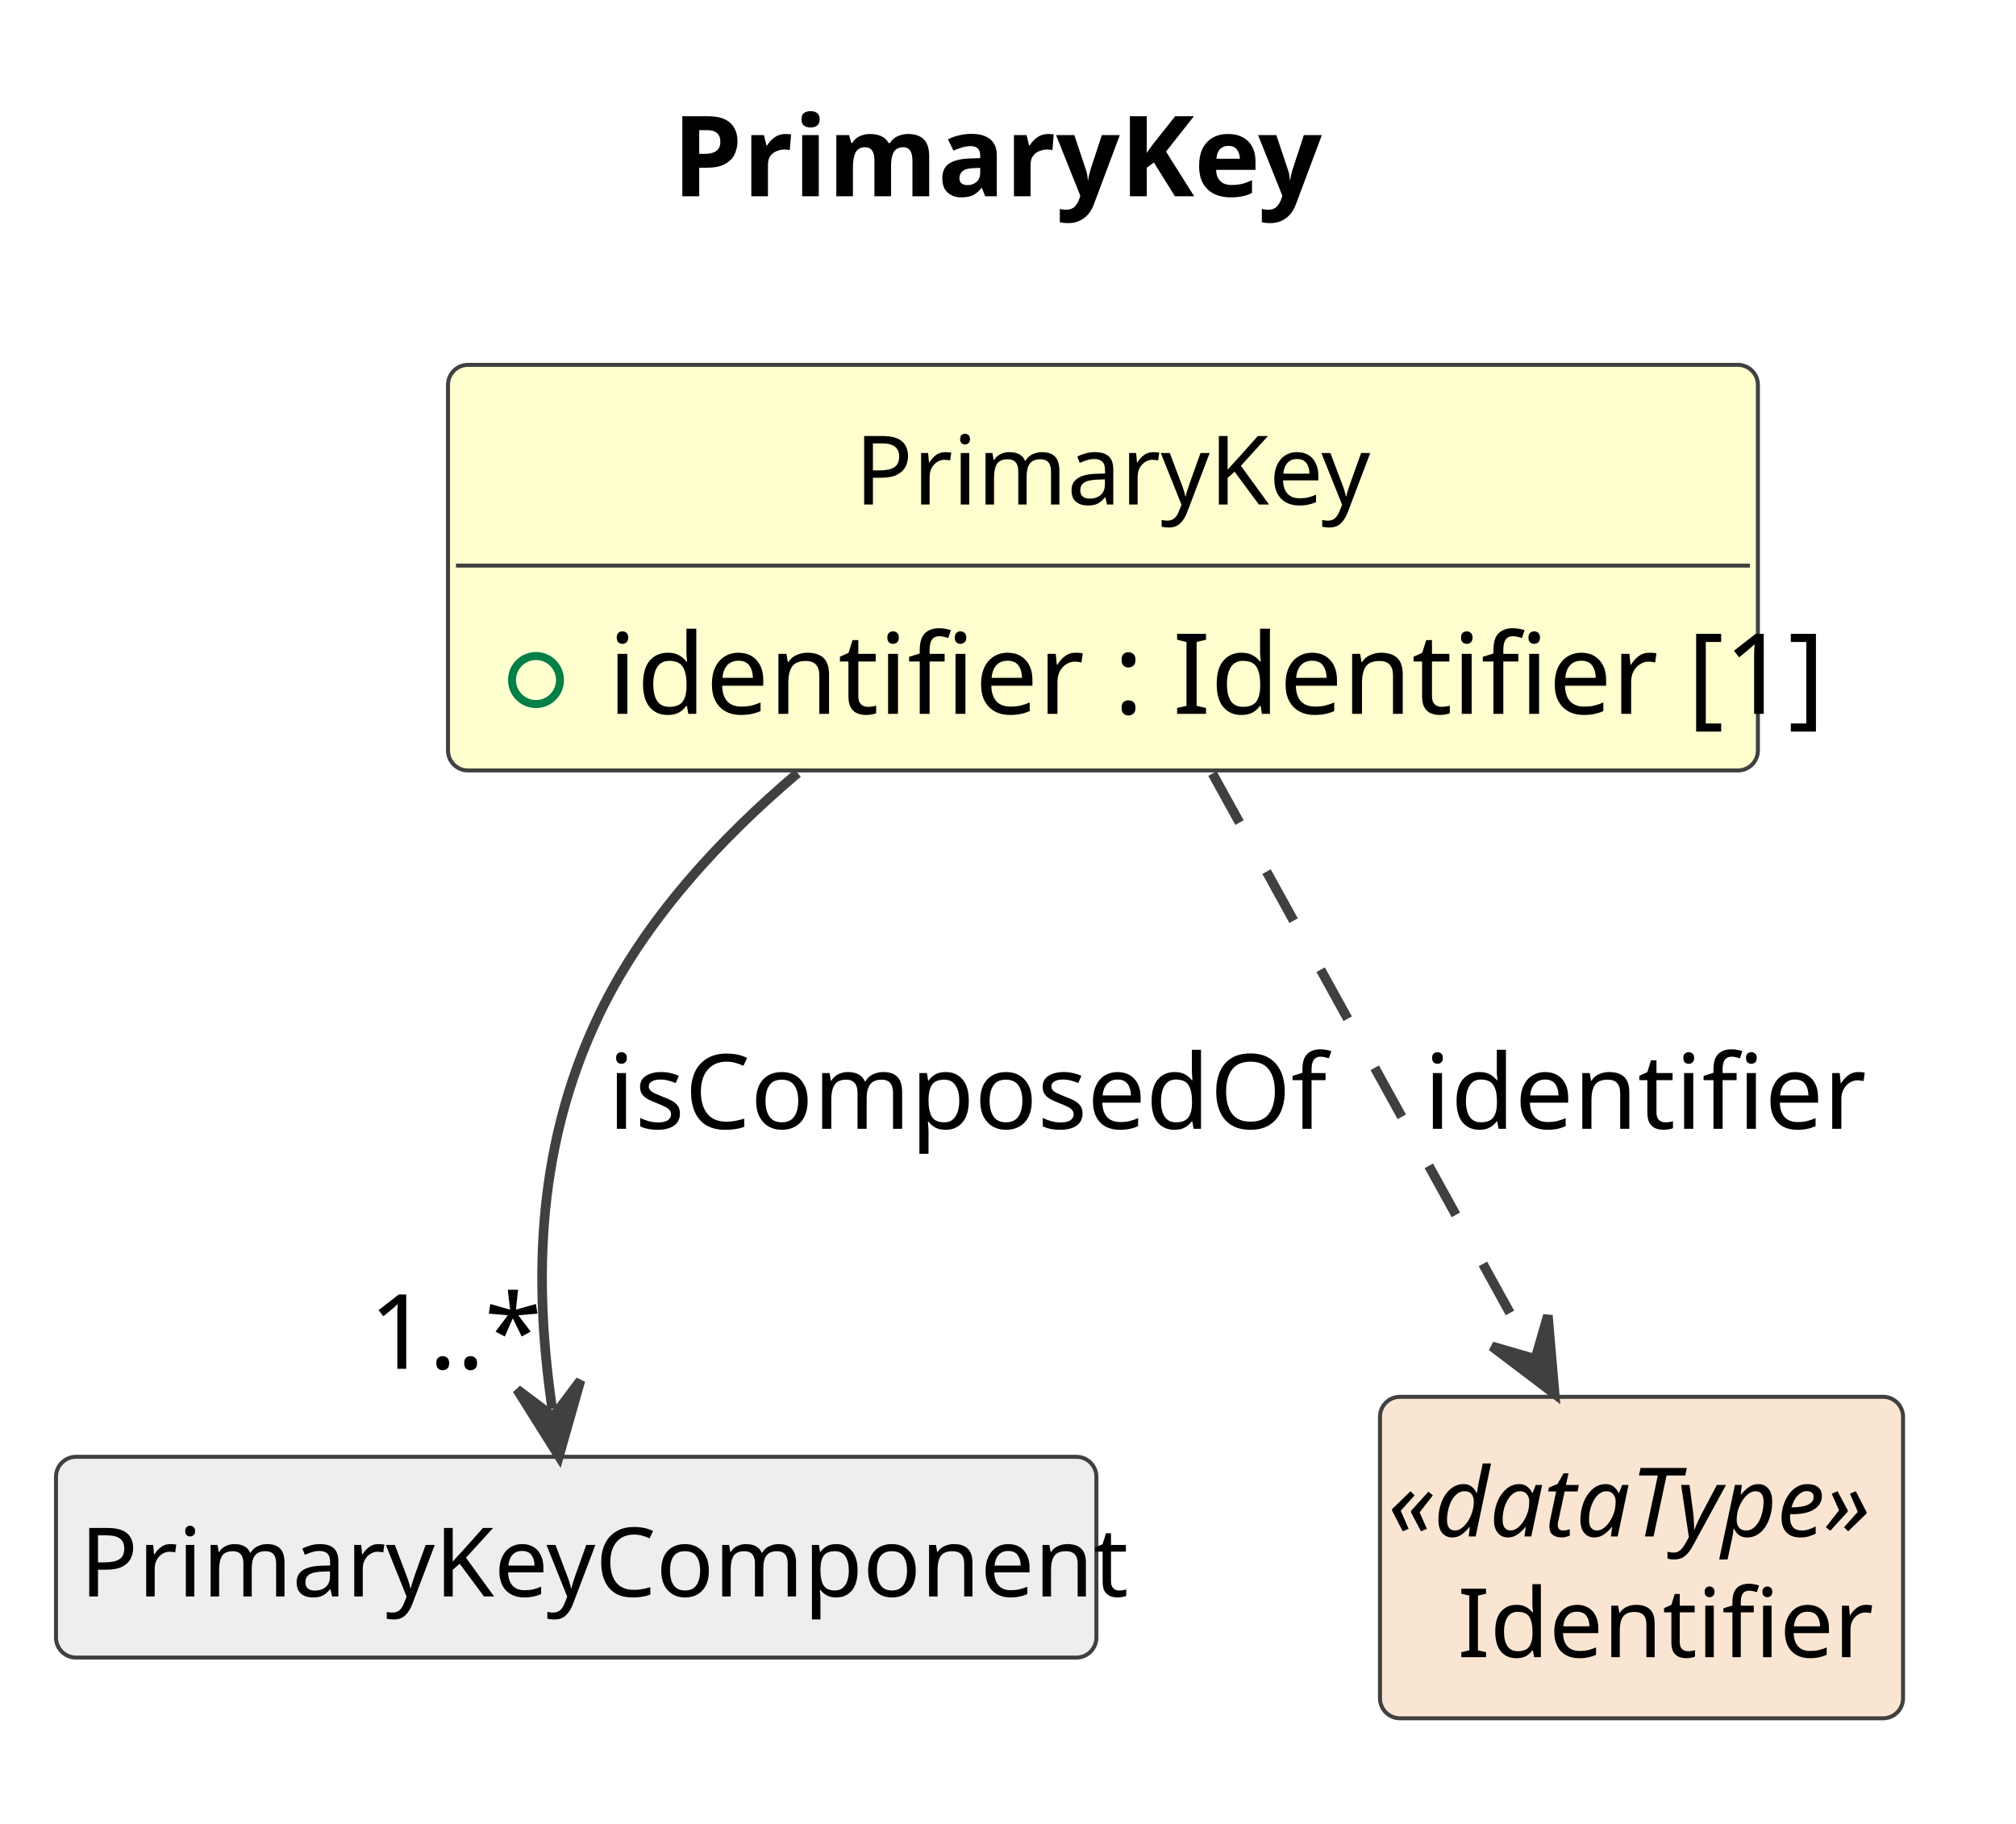
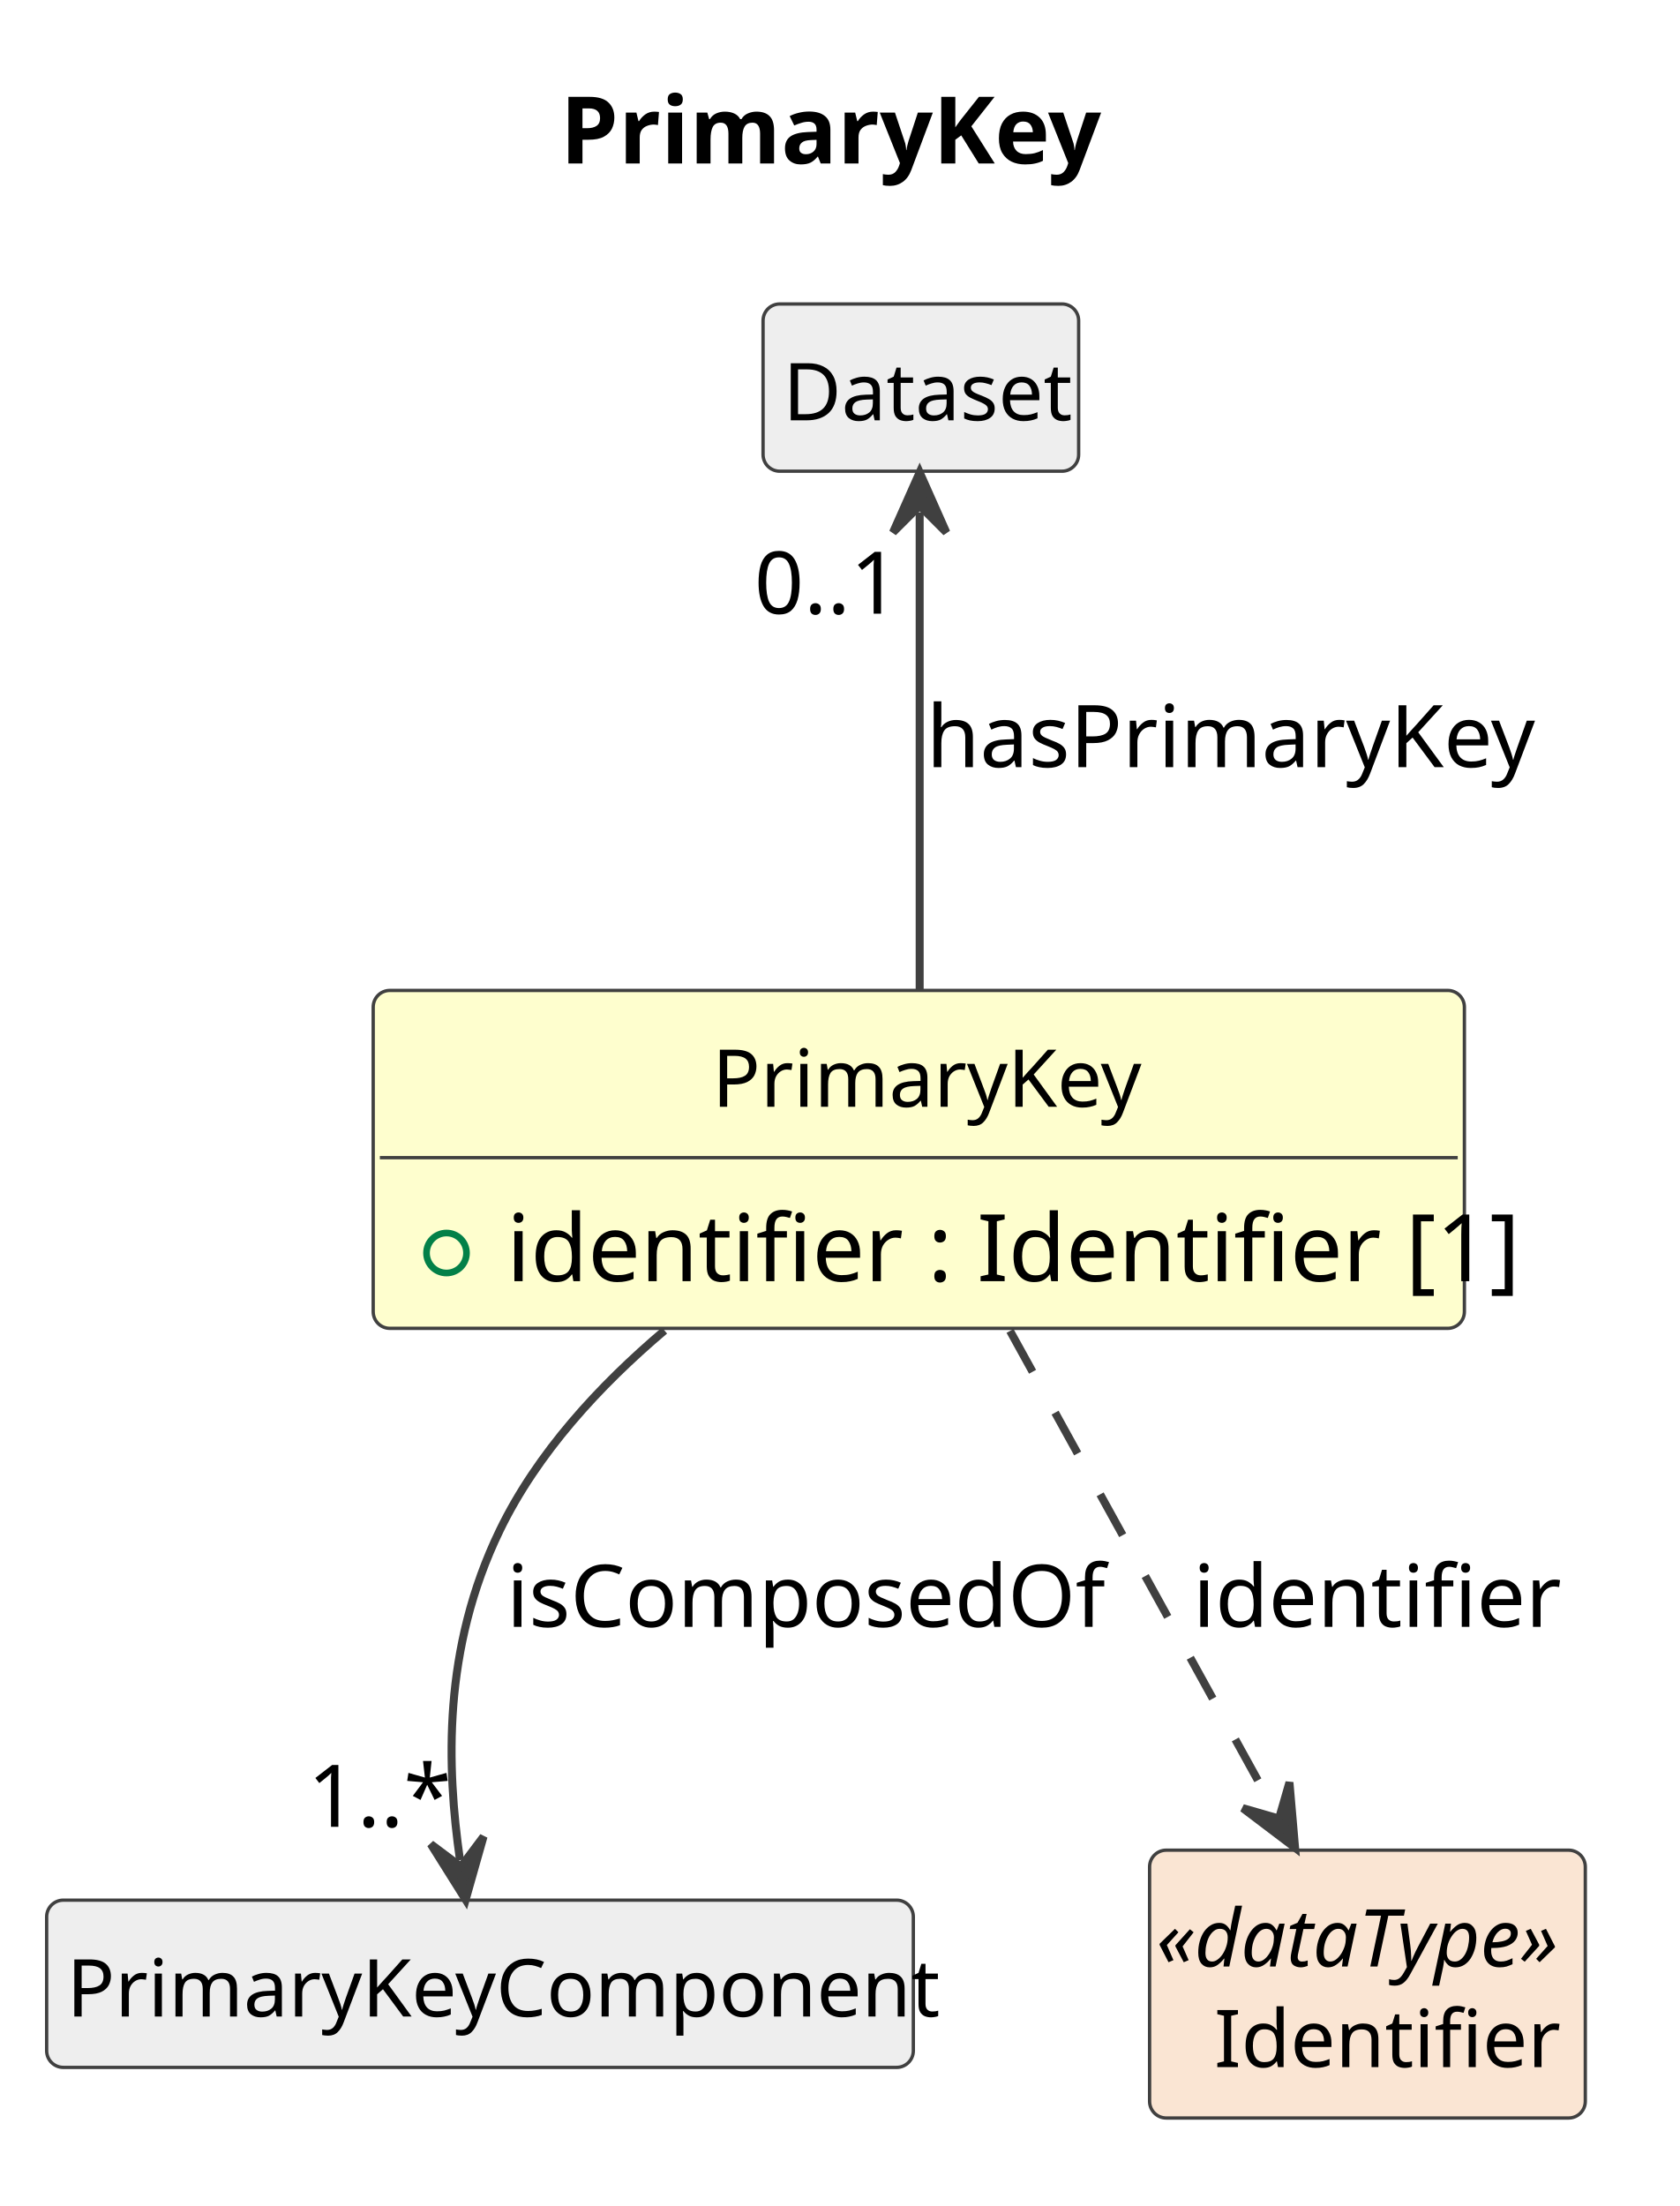
- <svg xmlns="http://www.w3.org/2000/svg" contentStyleType="text/css" data-diagram-type="CLASS" height="228px" preserveAspectRatio="none" style="width:252px;height:228px;background:#FFFFFF;" version="1.1" viewBox="0 0 252 228" width="252px" zoomAndPan="magnify">
+ <svg xmlns="http://www.w3.org/2000/svg" contentStyleType="text/css" data-diagram-type="CLASS" height="331px" preserveAspectRatio="none" style="width:252px;height:331px;background:#FFFFFF;" version="1.1" viewBox="0 0 252 331" width="252px" zoomAndPan="magnify">
  <defs />
  <g>
    <g class="title" data-source-line="1">
      <text fill="#000000" font-family="sans-serif" font-size="14" font-weight="700" lengthAdjust="spacing" textLength="77.827" x="84.027" y="24.533">PrimaryKey</text>
    </g>
    <g class="entity" data-qualified-name="PrimaryKey" data-source-line="12" id="ent0002">
-       <rect fill="#FEFECE" height="50.703" rx="2.5" ry="2.5" style="stroke:#404040;stroke-width:0.5;" width="163.737" x="56" y="45.609" />
-       <text fill="#000000" font-family="sans-serif" font-size="12" lengthAdjust="spacing" textLength="62.01" x="106.864" y="63.066">PrimaryKey</text>
-       <line style="stroke:#404040;stroke-width:0.5;" x1="57" x2="218.737" y1="70.703" y2="70.703" />
+       <rect fill="#FEFECE" height="50.703" rx="2.5" ry="2.5" style="stroke:#404040;stroke-width:0.5;" width="163.737" x="56" y="148.609" />
+       <text fill="#000000" font-family="sans-serif" font-size="12" lengthAdjust="spacing" textLength="62.01" x="106.864" y="166.066">PrimaryKey</text>
+       <line style="stroke:#404040;stroke-width:0.5;" x1="57" x2="218.737" y1="173.703" y2="173.703" />
      <g data-visibility-modifier="PUBLIC_FIELD">
-         <ellipse cx="67" cy="85.008" fill="none" rx="3" ry="3" style="stroke:#038048;stroke-width:1;" />
+         <ellipse cx="67" cy="188.008" fill="none" rx="3" ry="3" style="stroke:#038048;stroke-width:1;" />
      </g>
-       <text fill="#000000" font-family="sans-serif" font-size="14" lengthAdjust="spacing" textLength="137.737" x="76" y="89.236">identifier : Identifier [1]</text>
+       <text fill="#000000" font-family="sans-serif" font-size="14" lengthAdjust="spacing" textLength="137.737" x="76" y="192.236">identifier : Identifier [1]</text>
    </g>
    <g class="entity" data-qualified-name="PrimaryKeyComponent" data-source-line="15" id="ent0003">
-       <rect fill="#EEEEEE" height="25.094" rx="2.5" ry="2.5" style="stroke:#404040;stroke-width:0.5;" width="130.049" x="7" y="182.109" />
-       <text fill="#000000" font-family="sans-serif" font-size="12" lengthAdjust="spacing" textLength="124.049" x="10" y="199.566">PrimaryKeyComponent</text>
+       <rect fill="#EEEEEE" height="25.094" rx="2.5" ry="2.5" style="stroke:#404040;stroke-width:0.5;" width="130.049" x="7" y="285.109" />
+       <text fill="#000000" font-family="sans-serif" font-size="12" lengthAdjust="spacing" textLength="124.049" x="10" y="302.566">PrimaryKeyComponent</text>
    </g>
-     <g class="entity" data-qualified-name="Identifier" data-source-line="17" id="ent0005">
-       <rect fill="#FAE5D3" height="40.188" rx="2.5" ry="2.5" style="stroke:#404040;stroke-width:0.5;" width="65.381" x="172.5" y="174.609" />
-       <text fill="#000000" font-family="sans-serif" font-size="12" font-style="italic" lengthAdjust="spacing" textLength="63.381" x="173.5" y="192.066">«dataType»</text>
-       <text fill="#000000" font-family="sans-serif" font-size="12" lengthAdjust="spacing" textLength="46.025" x="182.178" y="207.16">Identifier</text>
+     <g class="entity" data-qualified-name="Dataset" data-source-line="17" id="ent0005">
+       <rect fill="#EEEEEE" height="25.094" rx="2.5" ry="2.5" style="stroke:#404040;stroke-width:0.5;" width="47.355" x="114.5" y="45.609" />
+       <text fill="#000000" font-family="sans-serif" font-size="12" lengthAdjust="spacing" textLength="41.355" x="117.5" y="63.066">Dataset</text>
+     </g>
+     <g class="entity" data-qualified-name="Identifier" data-source-line="19" id="ent0007">
+       <rect fill="#FAE5D3" height="40.188" rx="2.5" ry="2.5" style="stroke:#404040;stroke-width:0.5;" width="65.381" x="172.5" y="277.609" />
+       <text fill="#000000" font-family="sans-serif" font-size="12" font-style="italic" lengthAdjust="spacing" textLength="63.381" x="173.5" y="295.066">«dataType»</text>
+       <text fill="#000000" font-family="sans-serif" font-size="12" lengthAdjust="spacing" textLength="46.025" x="182.178" y="310.16">Identifier</text>
    </g>
    <g class="link" data-entity-1="ent0002" data-entity-2="ent0003" data-link-type="dependency" data-source-line="16" id="lnk4">
-       <path codeLine="16" d="M99.71,96.639 C89.94,104.909 80.61,115.029 75,126.609 C66.37,144.419 67.031,162.18 69.021,176.1" fill="none" id="PrimaryKey-to-PrimaryKeyComponent" style="stroke:#404040;stroke-width:1.2;" />
-       <polygon fill="#404040" points="69.87,182.039,72.556,172.564,69.162,177.09,64.637,173.696,69.87,182.039" style="stroke:#404040;stroke-width:1.2;" />
-       <text fill="#000000" font-family="sans-serif" font-size="13" lengthAdjust="spacing" textLength="85.979" x="76" y="141.105">isComposedOf</text>
-       <text fill="#000000" font-family="sans-serif" font-size="13" lengthAdjust="spacing" textLength="19.513" x="46.168" y="171.102">1..*</text>
+       <path codeLine="16" d="M99.71,199.639 C89.94,207.909 80.61,218.029 75,229.609 C66.37,247.419 67.031,265.18 69.021,279.1" fill="none" id="PrimaryKey-to-PrimaryKeyComponent" style="stroke:#404040;stroke-width:1.2;" />
+       <polygon fill="#404040" points="69.87,285.039,72.556,275.564,69.162,280.09,64.637,276.696,69.87,285.039" style="stroke:#404040;stroke-width:1.2;" />
+       <text fill="#000000" font-family="sans-serif" font-size="13" lengthAdjust="spacing" textLength="85.979" x="76" y="244.105">isComposedOf</text>
+       <text fill="#000000" font-family="sans-serif" font-size="13" lengthAdjust="spacing" textLength="19.513" x="46.168" y="274.103">1..*</text>
    </g>
-     <g class="link" data-entity-1="ent0002" data-entity-2="ent0005" data-link-type="dependency" data-source-line="18" id="lnk6">
-       <path codeLine="18" d="M151.56,96.699 C164.18,119.579 179.832,147.966 191.432,168.996" fill="none" id="PrimaryKey-to-Identifier" style="stroke:#404040;stroke-width:1.2;stroke-dasharray:7,7;" />
-       <polygon fill="#404040" points="194.33,174.249,193.486,164.437,191.915,169.871,186.481,168.301,194.33,174.249" style="stroke:#404040;stroke-width:1.2;" />
-       <text fill="#000000" font-family="sans-serif" font-size="13" lengthAdjust="spacing" textLength="49.137" x="178" y="141.105">identifier</text>
+     <g class="link" data-entity-1="ent0005" data-entity-2="ent0002" data-link-type="dependency" data-source-line="18" id="lnk6">
+       <path codeLine="18" d="M138,76.879 C138,95.079 138,124.469 138,148.439" fill="none" id="Dataset-backto-PrimaryKey" style="stroke:#404040;stroke-width:1.2;" />
+       <polygon fill="#404040" points="138,70.879,134,79.879,138,75.879,142,79.879,138,70.879" style="stroke:#404040;stroke-width:1.2;" />
+       <text fill="#000000" font-family="sans-serif" font-size="13" lengthAdjust="spacing" textLength="88.137" x="139" y="115.105">hasPrimaryKey</text>
+       <text fill="#000000" font-family="sans-serif" font-size="13" lengthAdjust="spacing" textLength="21.684" x="113.189" y="92.081">0..1</text>
+     </g>
+     <g class="link" data-entity-1="ent0002" data-entity-2="ent0007" data-link-type="dependency" data-source-line="20" id="lnk8">
+       <path codeLine="20" d="M151.56,199.699 C164.18,222.579 179.832,250.966 191.432,271.996" fill="none" id="PrimaryKey-to-Identifier" style="stroke:#404040;stroke-width:1.2;stroke-dasharray:7,7;" />
+       <polygon fill="#404040" points="194.33,277.249,193.486,267.437,191.915,272.871,186.481,271.301,194.33,277.249" style="stroke:#404040;stroke-width:1.2;" />
+       <text fill="#000000" font-family="sans-serif" font-size="13" lengthAdjust="spacing" textLength="49.137" x="179" y="244.105">identifier</text>
    </g>
  </g>
</svg>
